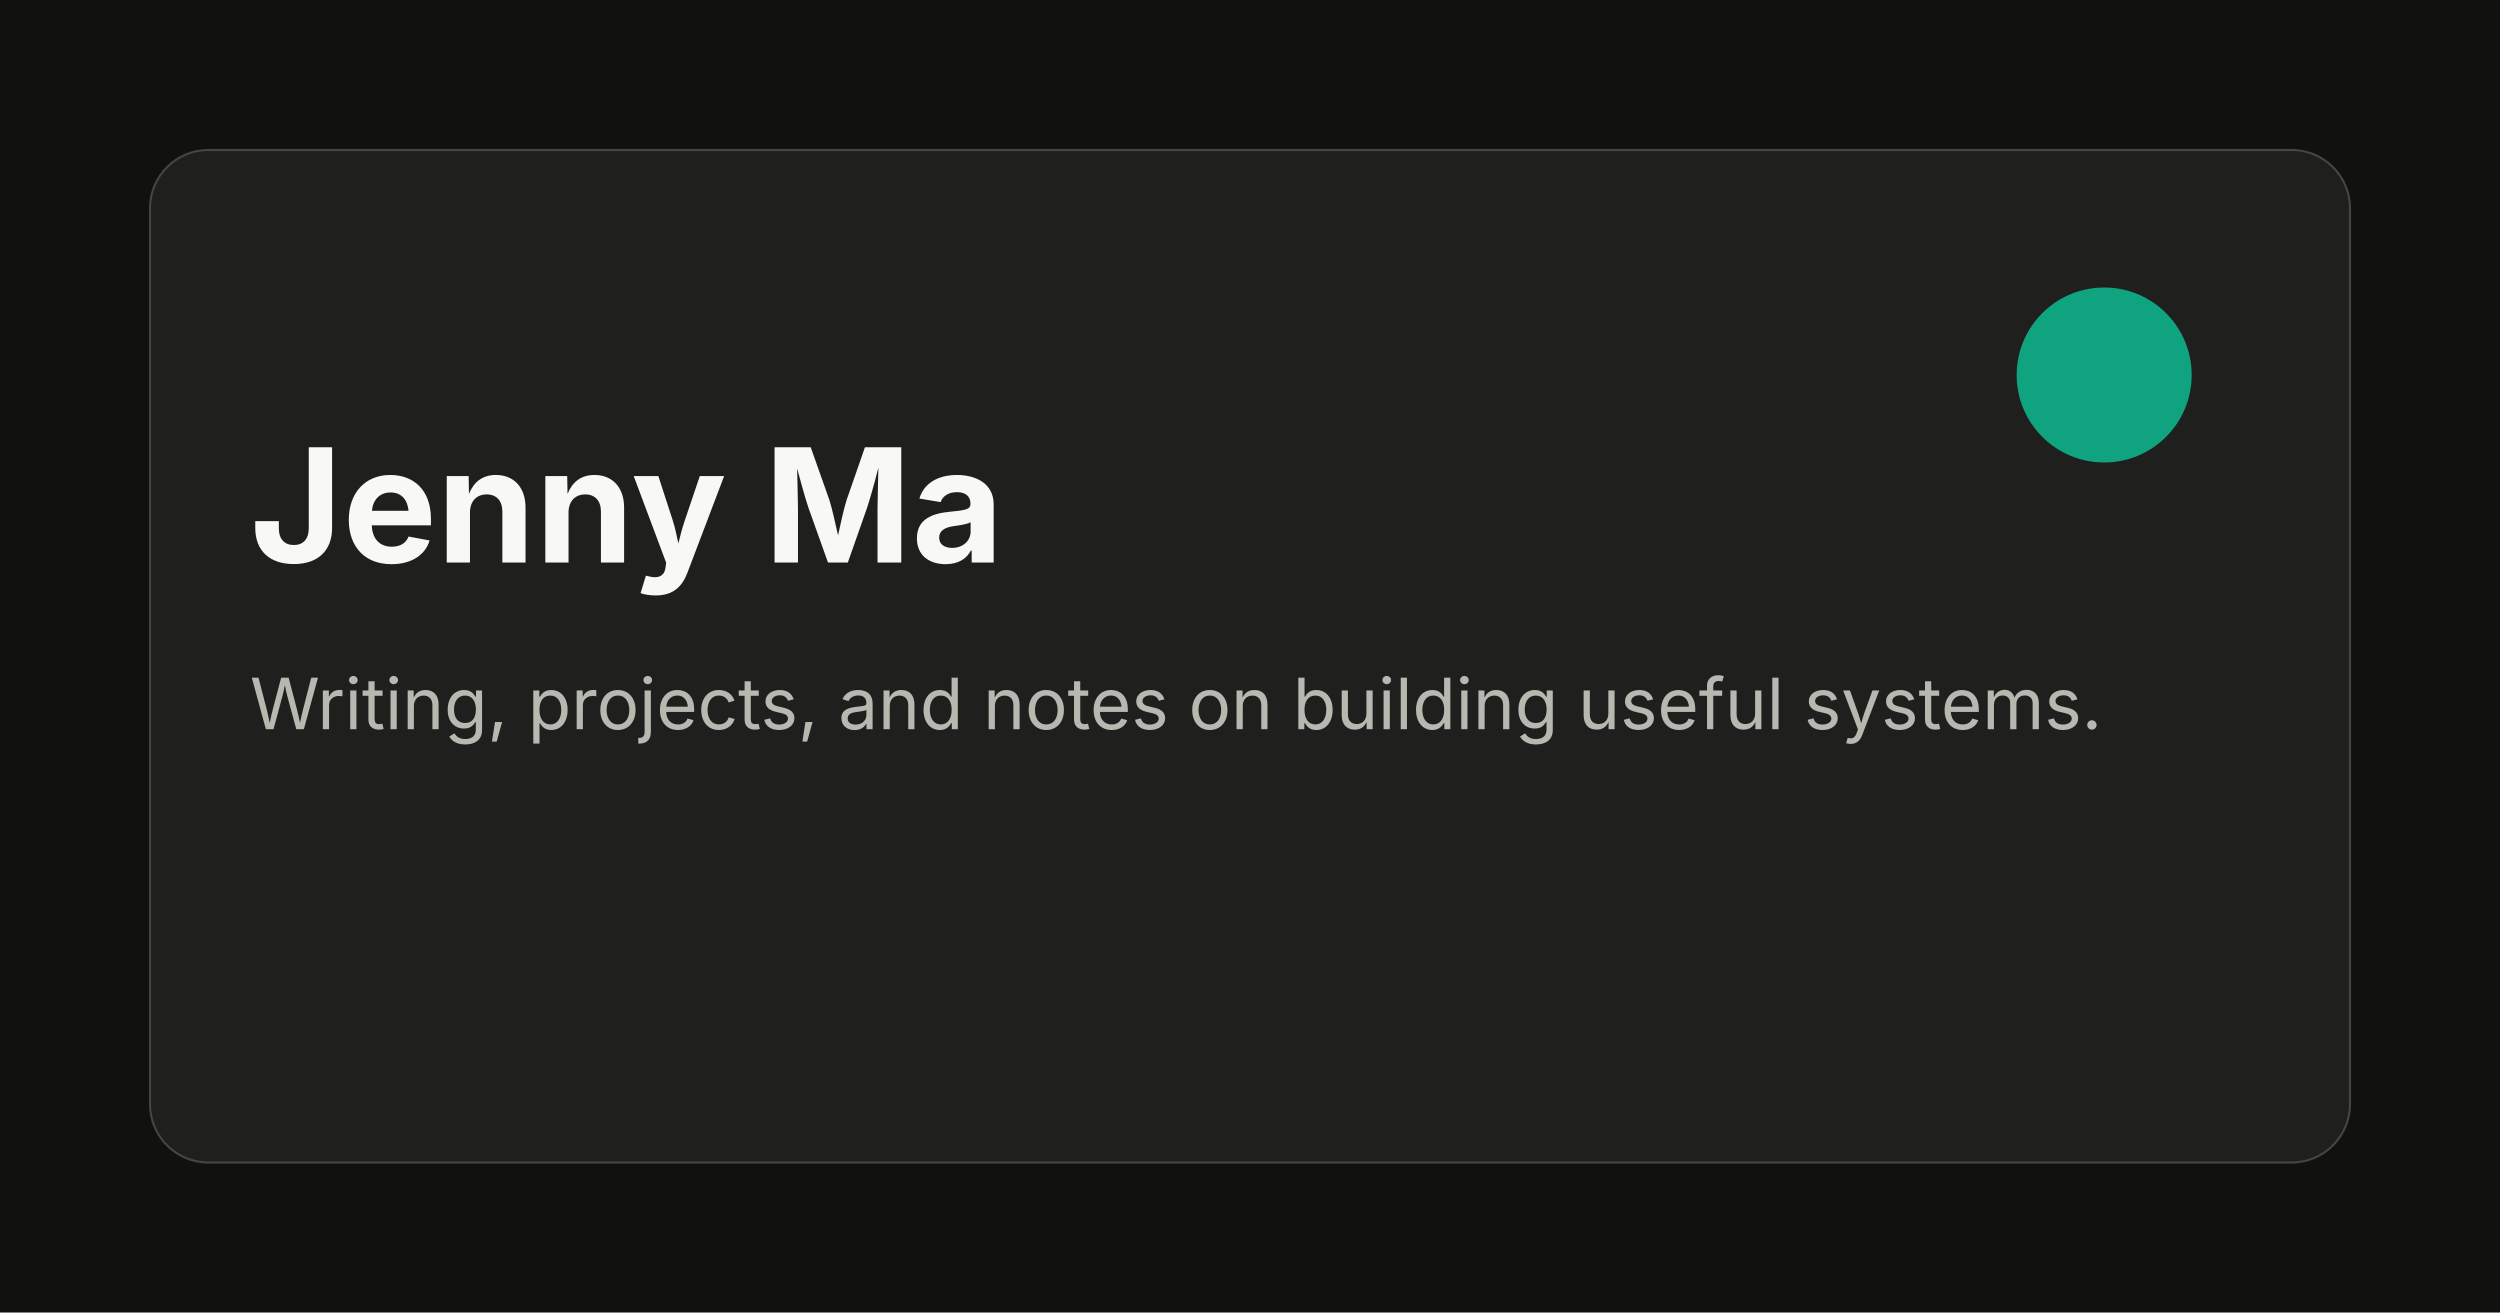
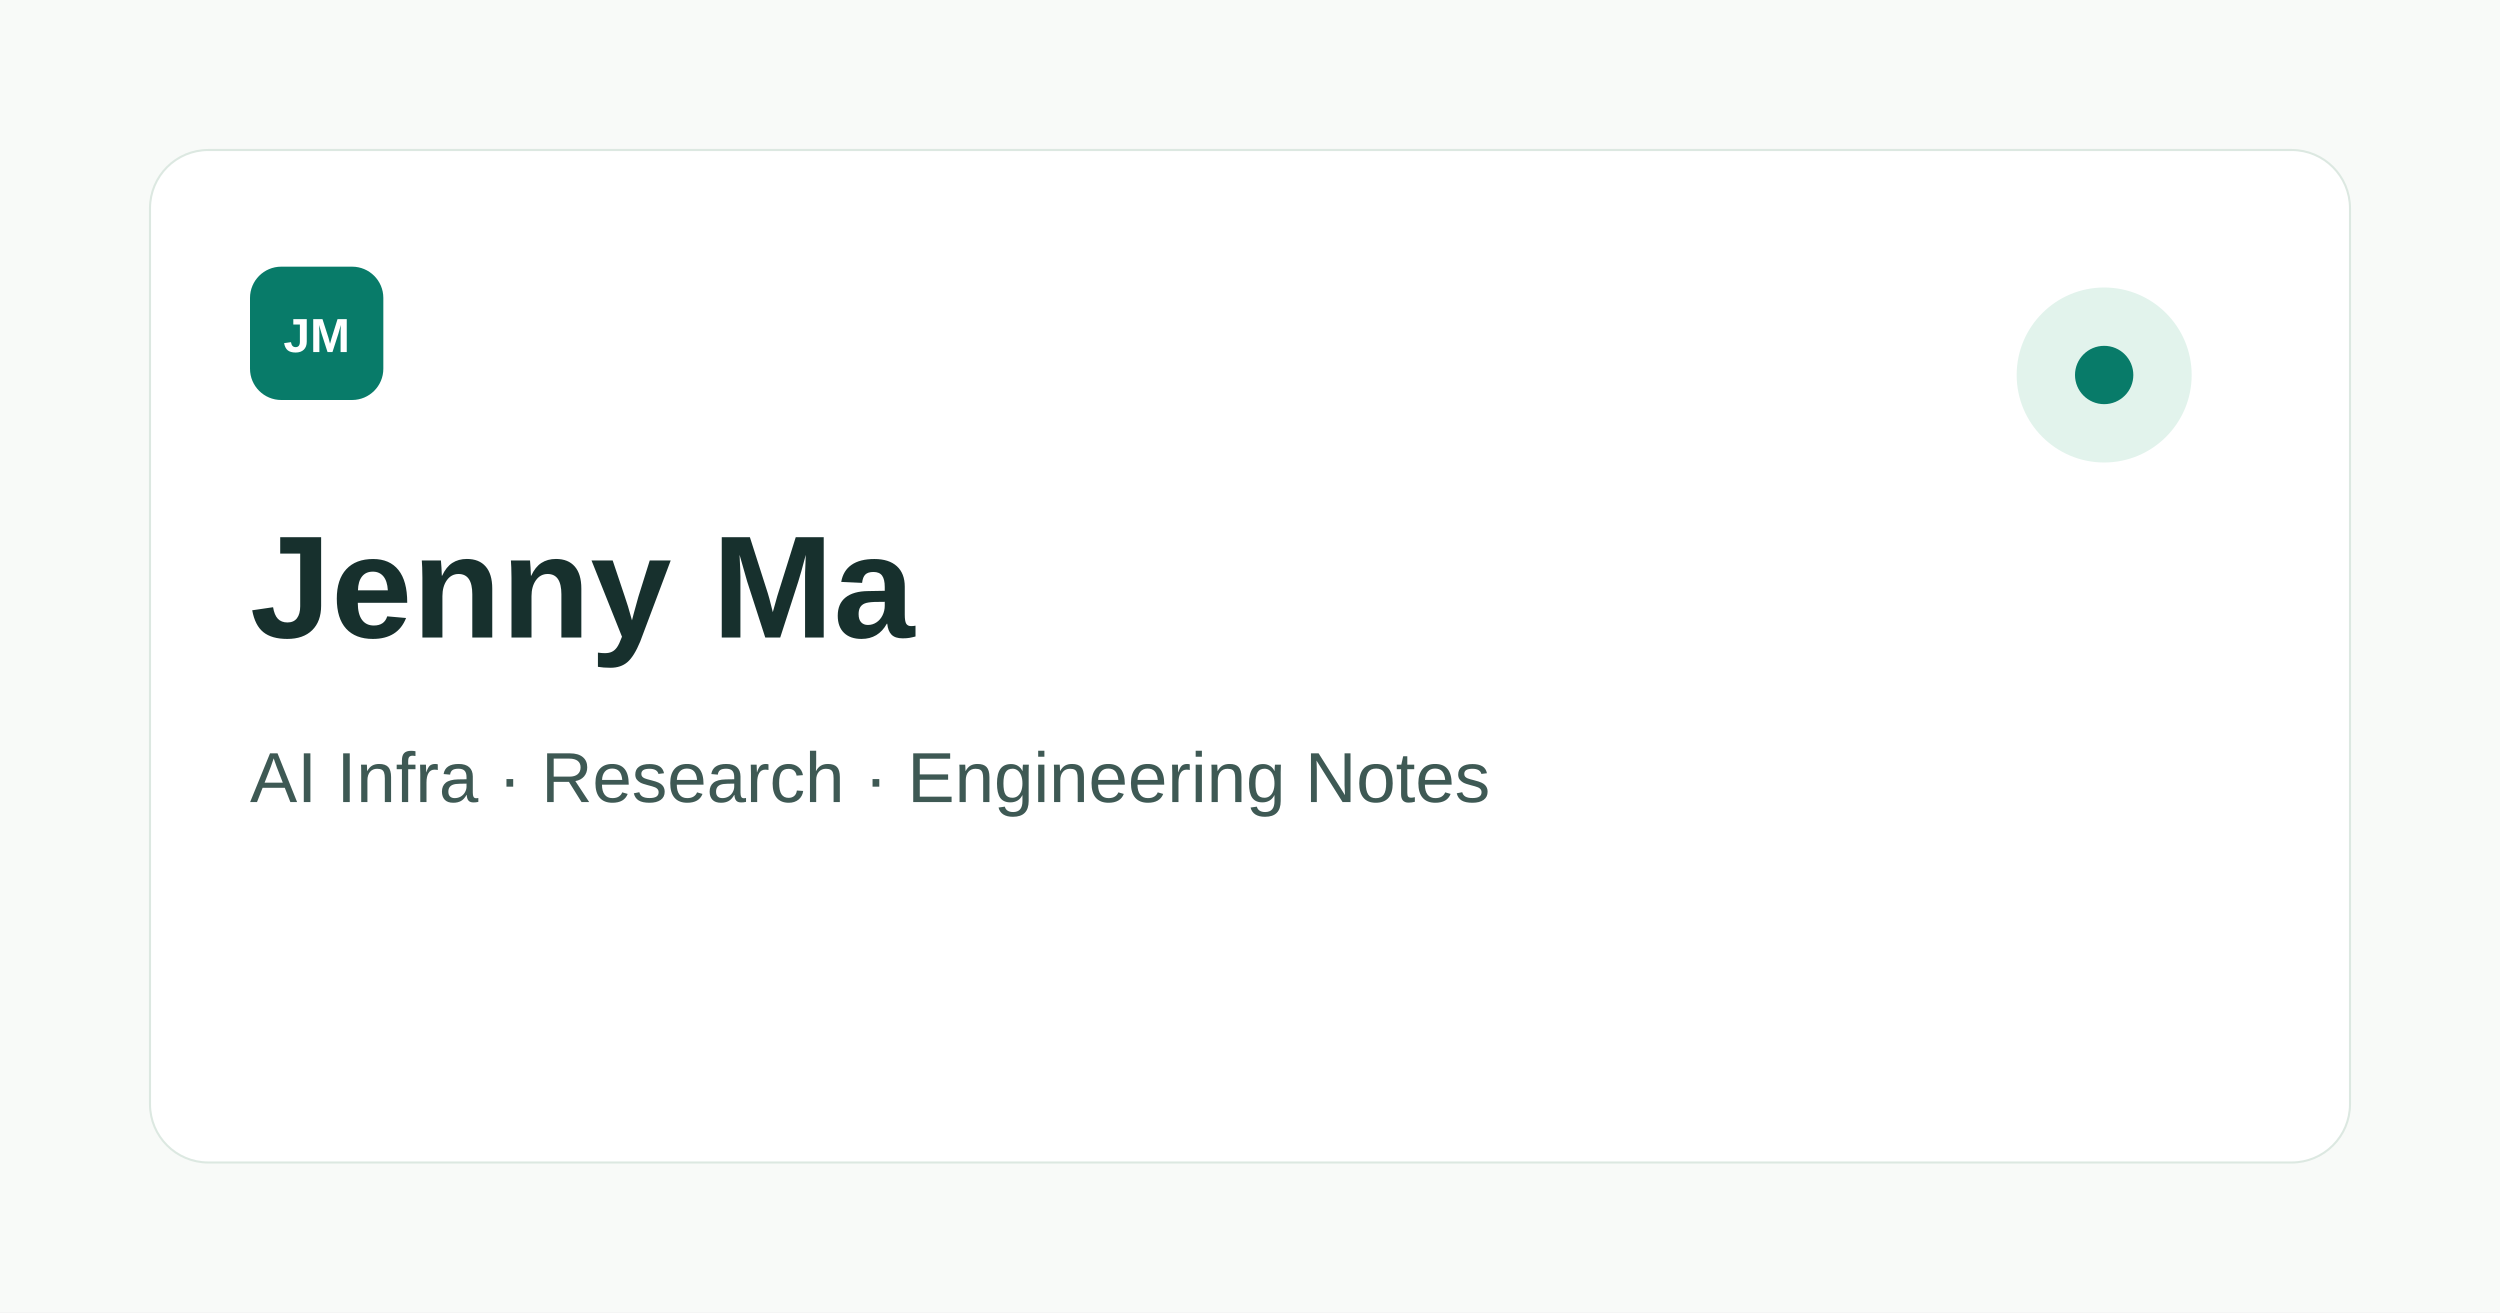
<svg xmlns="http://www.w3.org/2000/svg" viewBox="0 0 1200 630">
-   <rect width="1200" height="630" fill="#11120f" />
-   <rect x="72" y="72" width="1056" height="486" rx="28" fill="#1f201d" stroke="#454640" />
-   <text x="120" y="270" fill="#f8f8f7" font-family="Inter, Arial, sans-serif" font-size="76" font-weight="700">Jenny Ma</text>
-   <text x="120" y="350" fill="#b7b8af" font-family="Inter, Arial, sans-serif" font-size="34">Writing, projects, and notes on building useful systems.</text>
-   <circle cx="1010" cy="180" r="42" fill="#10a37f" />
+   <rect width="1200" height="630" fill="#f8faf8" />
+   <rect x="72" y="72" width="1056" height="486" rx="28" fill="#ffffff" stroke="#dce8e1" />
+   <rect x="120" y="128" width="64" height="64" rx="15" fill="#087b69" />
+   <text x="152" y="169" fill="#ffffff" font-family="Arial, sans-serif" font-size="23" font-weight="800" text-anchor="middle">JM</text>
+   <text x="120" y="306" fill="#17302d" font-family="Arial, sans-serif" font-size="70" font-weight="700">Jenny Ma</text>
+   <text x="120" y="385" fill="#3e5954" font-family="Arial, sans-serif" font-size="34">AI Infra · Research · Engineering Notes</text>
+   <circle cx="1010" cy="180" r="42" fill="#e2f3ec" />
+   <circle cx="1010" cy="180" r="14" fill="#087b69" />
</svg>
